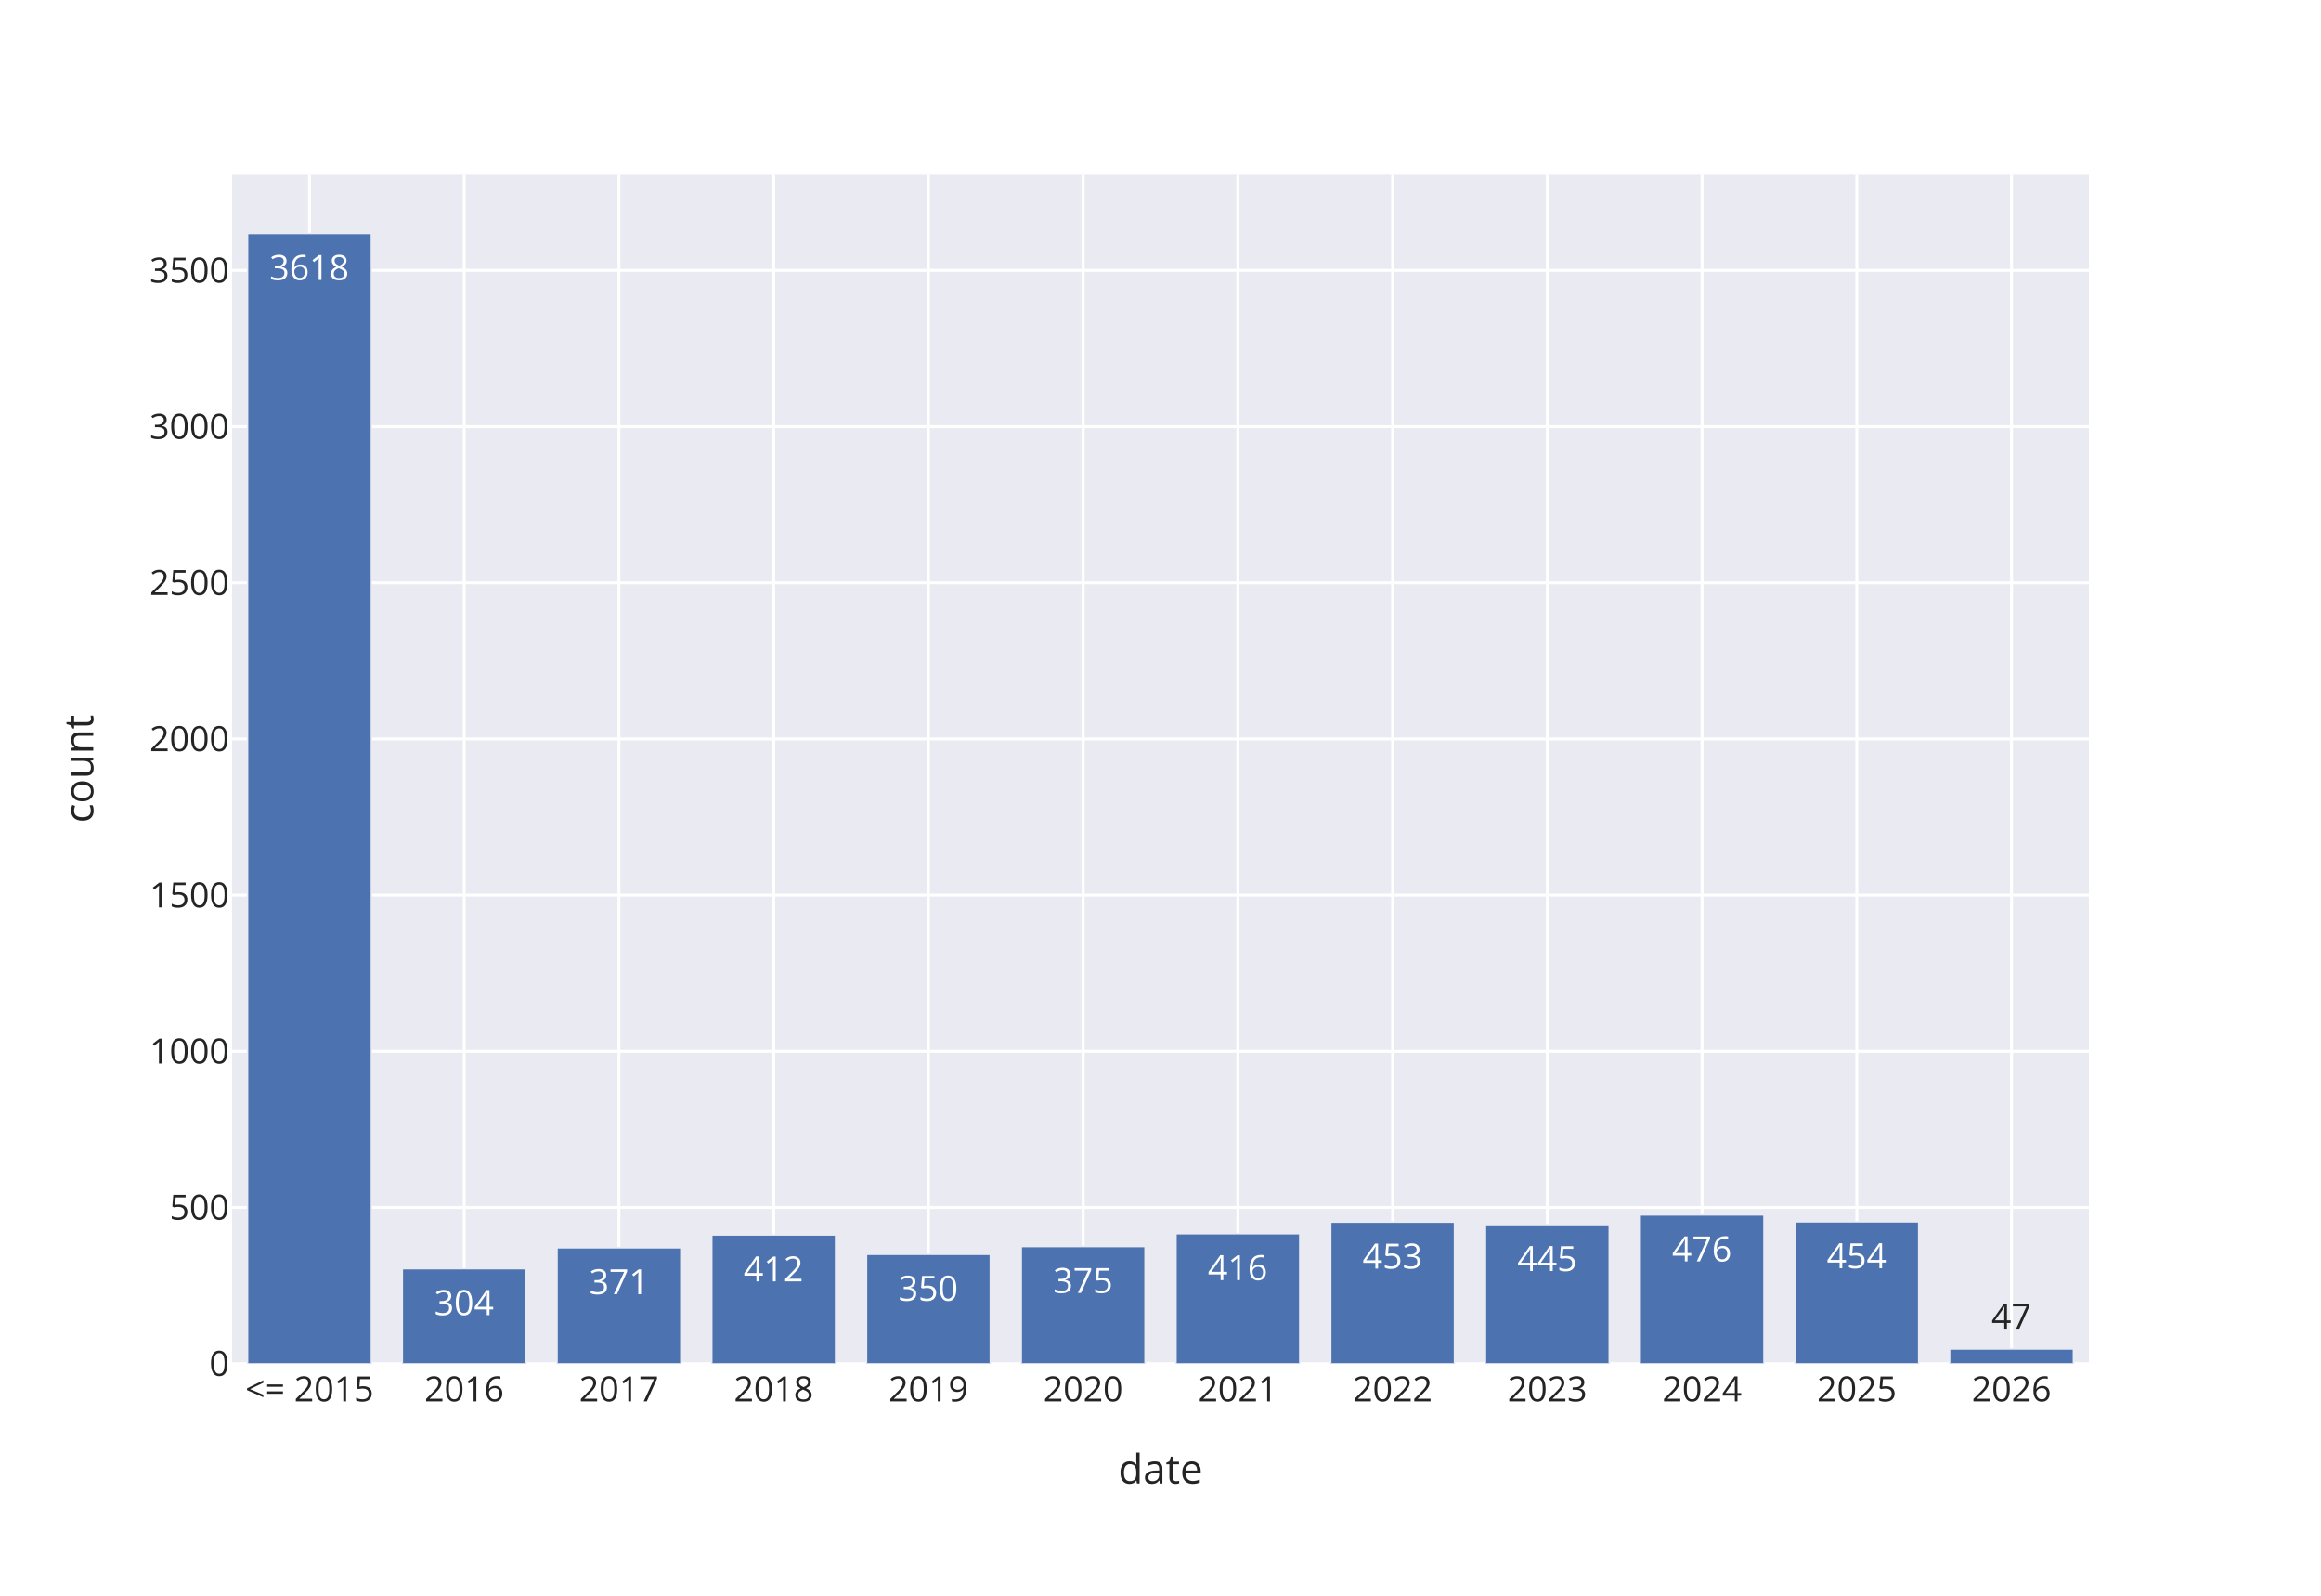
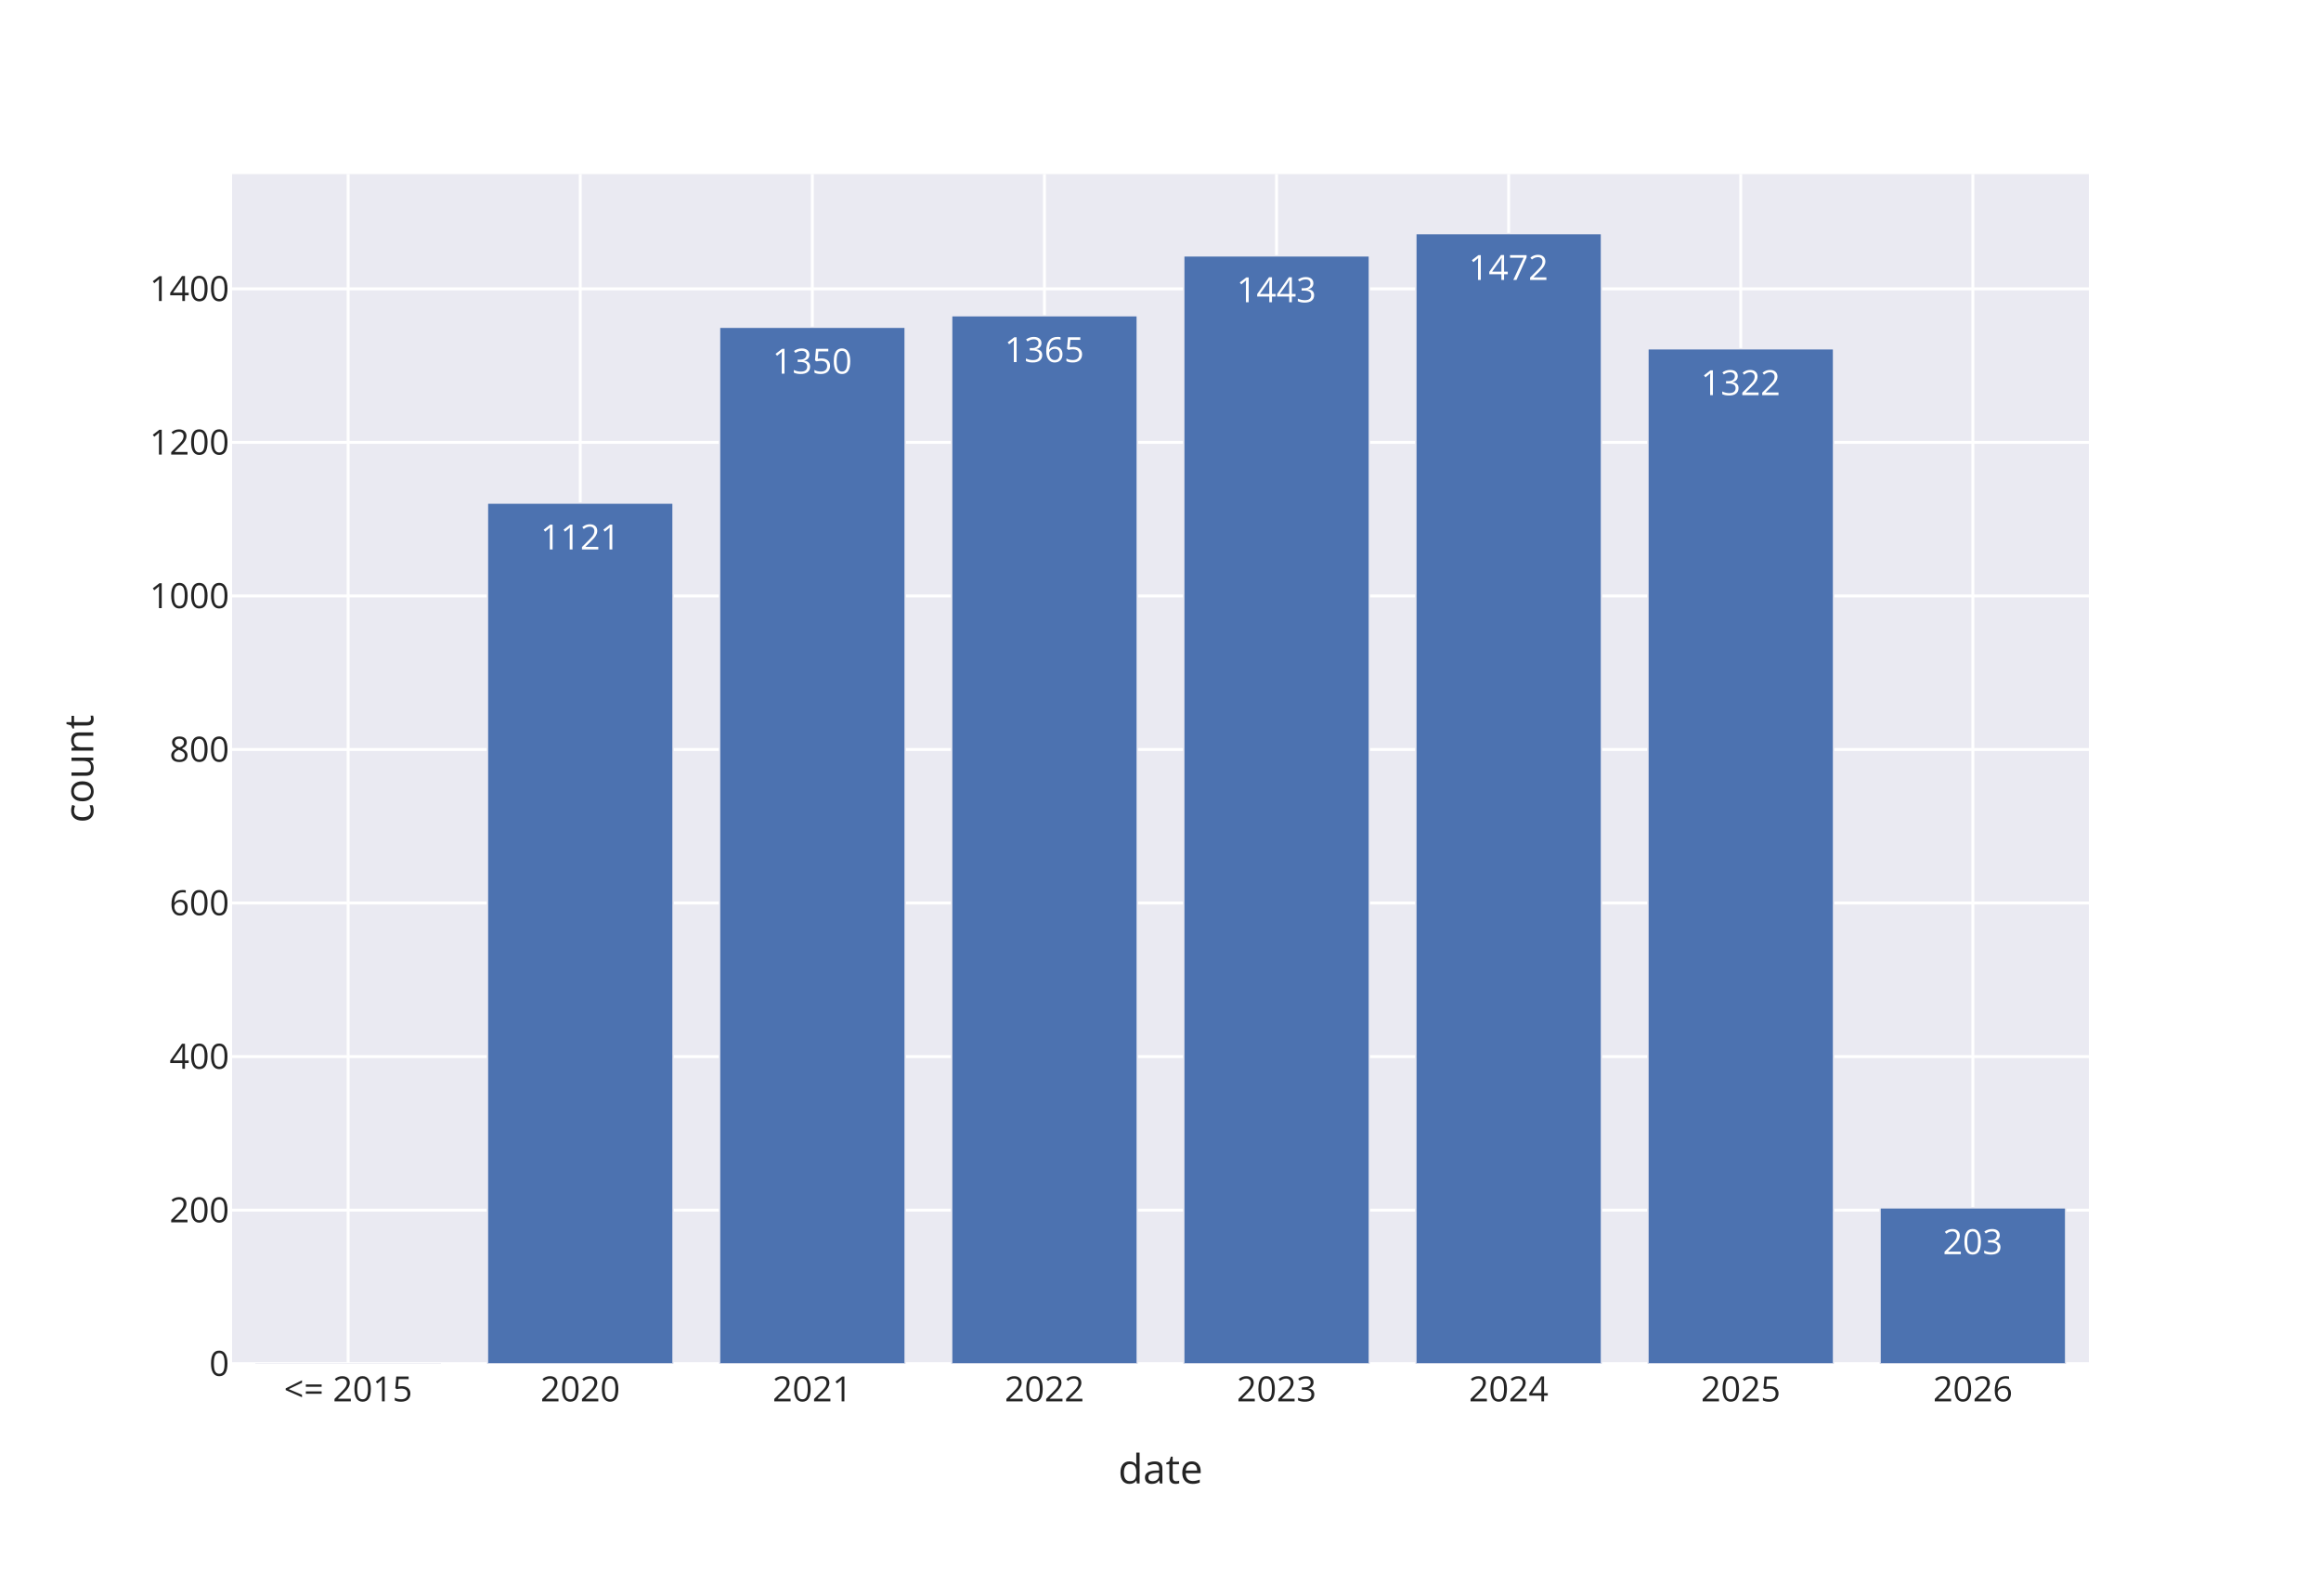
<svg xmlns="http://www.w3.org/2000/svg" class="main-svg" width="800" height="550" style="" viewBox="0 0 800 550">
  <rect x="0" y="0" width="800" height="550" style="fill: rgb(255, 255, 255); fill-opacity: 1;" />
-   <defs id="defs-a44dc2">
+   <defs id="defs-705326">
    <g class="clips">
-       <clipPath id="clipa44dc2xyplot" class="plotclip">
+       <clipPath id="clip705326xyplot" class="plotclip">
        <rect width="640" height="410" />
      </clipPath>
-       <clipPath class="axesclip" id="clipa44dc2x">
+       <clipPath class="axesclip" id="clip705326x">
        <rect x="80" y="0" width="640" height="550" />
      </clipPath>
-       <clipPath class="axesclip" id="clipa44dc2y">
+       <clipPath class="axesclip" id="clip705326y">
        <rect x="0" y="60" width="800" height="410" />
      </clipPath>
-       <clipPath class="axesclip" id="clipa44dc2xy">
+       <clipPath class="axesclip" id="clip705326xy">
        <rect x="80" y="60" width="640" height="410" />
      </clipPath>
    </g>
    <g class="gradients" />
    <g class="patterns" />
  </defs>
  <g class="bglayer">
    <rect class="bg" x="80" y="60" width="640" height="410" style="fill: rgb(234, 234, 242); fill-opacity: 1; stroke-width: 0;" />
  </g>
  <g class="layer-below">
    <g class="imagelayer" />
    <g class="shapelayer" />
  </g>
  <g class="cartesianlayer">
    <g class="subplot xy">
      <g class="layer-subplot">
        <g class="shapelayer" />
        <g class="imagelayer" />
      </g>
      <g class="minor-gridlayer">
        <g class="x" />
        <g class="y" />
      </g>
      <g class="gridlayer">
        <g class="x">
-           <path class="xgrid crisp" transform="translate(106.67,0)" d="M0,60v410" style="stroke: rgb(255, 255, 255); stroke-opacity: 1; stroke-width: 1px;" />
-           <path class="xgrid crisp" transform="translate(160,0)" d="M0,60v410" style="stroke: rgb(255, 255, 255); stroke-opacity: 1; stroke-width: 1px;" />
-           <path class="xgrid crisp" transform="translate(213.33,0)" d="M0,60v410" style="stroke: rgb(255, 255, 255); stroke-opacity: 1; stroke-width: 1px;" />
-           <path class="xgrid crisp" transform="translate(266.67,0)" d="M0,60v410" style="stroke: rgb(255, 255, 255); stroke-opacity: 1; stroke-width: 1px;" />
-           <path class="xgrid crisp" transform="translate(320,0)" d="M0,60v410" style="stroke: rgb(255, 255, 255); stroke-opacity: 1; stroke-width: 1px;" />
-           <path class="xgrid crisp" transform="translate(373.33,0)" d="M0,60v410" style="stroke: rgb(255, 255, 255); stroke-opacity: 1; stroke-width: 1px;" />
-           <path class="xgrid crisp" transform="translate(426.67,0)" d="M0,60v410" style="stroke: rgb(255, 255, 255); stroke-opacity: 1; stroke-width: 1px;" />
-           <path class="xgrid crisp" transform="translate(480,0)" d="M0,60v410" style="stroke: rgb(255, 255, 255); stroke-opacity: 1; stroke-width: 1px;" />
-           <path class="xgrid crisp" transform="translate(533.33,0)" d="M0,60v410" style="stroke: rgb(255, 255, 255); stroke-opacity: 1; stroke-width: 1px;" />
-           <path class="xgrid crisp" transform="translate(586.67,0)" d="M0,60v410" style="stroke: rgb(255, 255, 255); stroke-opacity: 1; stroke-width: 1px;" />
-           <path class="xgrid crisp" transform="translate(640,0)" d="M0,60v410" style="stroke: rgb(255, 255, 255); stroke-opacity: 1; stroke-width: 1px;" />
-           <path class="xgrid crisp" transform="translate(693.33,0)" d="M0,60v410" style="stroke: rgb(255, 255, 255); stroke-opacity: 1; stroke-width: 1px;" />
+           <path class="xgrid crisp" transform="translate(120,0)" d="M0,60v410" style="stroke: rgb(255, 255, 255); stroke-opacity: 1; stroke-width: 1px;" />
+           <path class="xgrid crisp" transform="translate(200,0)" d="M0,60v410" style="stroke: rgb(255, 255, 255); stroke-opacity: 1; stroke-width: 1px;" />
+           <path class="xgrid crisp" transform="translate(280,0)" d="M0,60v410" style="stroke: rgb(255, 255, 255); stroke-opacity: 1; stroke-width: 1px;" />
+           <path class="xgrid crisp" transform="translate(360,0)" d="M0,60v410" style="stroke: rgb(255, 255, 255); stroke-opacity: 1; stroke-width: 1px;" />
+           <path class="xgrid crisp" transform="translate(440,0)" d="M0,60v410" style="stroke: rgb(255, 255, 255); stroke-opacity: 1; stroke-width: 1px;" />
+           <path class="xgrid crisp" transform="translate(520,0)" d="M0,60v410" style="stroke: rgb(255, 255, 255); stroke-opacity: 1; stroke-width: 1px;" />
+           <path class="xgrid crisp" transform="translate(600,0)" d="M0,60v410" style="stroke: rgb(255, 255, 255); stroke-opacity: 1; stroke-width: 1px;" />
+           <path class="xgrid crisp" transform="translate(680,0)" d="M0,60v410" style="stroke: rgb(255, 255, 255); stroke-opacity: 1; stroke-width: 1px;" />
        </g>
        <g class="y">
-           <path class="ygrid crisp" transform="translate(0,416.17)" d="M80,0h640" style="stroke: rgb(255, 255, 255); stroke-opacity: 1; stroke-width: 1px;" />
-           <path class="ygrid crisp" transform="translate(0,362.34)" d="M80,0h640" style="stroke: rgb(255, 255, 255); stroke-opacity: 1; stroke-width: 1px;" />
-           <path class="ygrid crisp" transform="translate(0,308.52)" d="M80,0h640" style="stroke: rgb(255, 255, 255); stroke-opacity: 1; stroke-width: 1px;" />
-           <path class="ygrid crisp" transform="translate(0,254.69)" d="M80,0h640" style="stroke: rgb(255, 255, 255); stroke-opacity: 1; stroke-width: 1px;" />
-           <path class="ygrid crisp" transform="translate(0,200.86)" d="M80,0h640" style="stroke: rgb(255, 255, 255); stroke-opacity: 1; stroke-width: 1px;" />
-           <path class="ygrid crisp" transform="translate(0,147.03)" d="M80,0h640" style="stroke: rgb(255, 255, 255); stroke-opacity: 1; stroke-width: 1px;" />
-           <path class="ygrid crisp" transform="translate(0,93.2)" d="M80,0h640" style="stroke: rgb(255, 255, 255); stroke-opacity: 1; stroke-width: 1px;" />
+           <path class="ygrid crisp" transform="translate(0,417.08)" d="M80,0h640" style="stroke: rgb(255, 255, 255); stroke-opacity: 1; stroke-width: 1px;" />
+           <path class="ygrid crisp" transform="translate(0,364.16)" d="M80,0h640" style="stroke: rgb(255, 255, 255); stroke-opacity: 1; stroke-width: 1px;" />
+           <path class="ygrid crisp" transform="translate(0,311.24)" d="M80,0h640" style="stroke: rgb(255, 255, 255); stroke-opacity: 1; stroke-width: 1px;" />
+           <path class="ygrid crisp" transform="translate(0,258.32)" d="M80,0h640" style="stroke: rgb(255, 255, 255); stroke-opacity: 1; stroke-width: 1px;" />
+           <path class="ygrid crisp" transform="translate(0,205.39)" d="M80,0h640" style="stroke: rgb(255, 255, 255); stroke-opacity: 1; stroke-width: 1px;" />
+           <path class="ygrid crisp" transform="translate(0,152.47)" d="M80,0h640" style="stroke: rgb(255, 255, 255); stroke-opacity: 1; stroke-width: 1px;" />
+           <path class="ygrid crisp" transform="translate(0,99.55)" d="M80,0h640" style="stroke: rgb(255, 255, 255); stroke-opacity: 1; stroke-width: 1px;" />
        </g>
      </g>
      <g class="zerolinelayer">
        <path class="yzl zl crisp" transform="translate(0,470)" d="M80,0h640" style="stroke: rgb(255, 255, 255); stroke-opacity: 1; stroke-width: 1px;" />
      </g>
      <g class="layer-between">
        <g class="shapelayer" />
        <g class="imagelayer" />
      </g>
      <path class="xlines-below" />
      <path class="ylines-below" />
      <g class="overlines-below" />
      <g class="xaxislayer-below" />
      <g class="yaxislayer-below" />
      <g class="overaxes-below" />
      <g class="overplot">
-         <g class="xy" transform="translate(80,60)" clip-path="url(#clipa44dc2xyplot)">
+         <g class="xy" transform="translate(80,60)" clip-path="url(#clip705326xyplot)">
          <g class="barlayer mlayer">
            <g class="trace bars" style="opacity: 1;">
              <g class="points">
                <g class="point">
-                   <path d="M5.33,410V20.5H48V410Z" style="vector-effect: none; opacity: 1; stroke-width: 0.5px; fill: rgb(76, 114, 176); fill-opacity: 1; stroke: rgb(234, 234, 242); stroke-opacity: 1;" />
-                   <text class="bartext bartext-inside" text-anchor="middle" data-notex="1" x="0" y="0" style="font-family: 'Open Sans', verdana, arial, sans-serif; font-size: 12px; fill: rgb(255, 255, 255); fill-opacity: 1; white-space: pre;" transform="translate(26.59957,36.5)">3618</text>
+                   <path d="M8,410V410H72V410Z" style="vector-effect: none; opacity: 1; stroke-width: 0.5px; fill: rgb(76, 114, 176); fill-opacity: 1; stroke: rgb(234, 234, 242); stroke-opacity: 1;" />
                </g>
                <g class="point">
-                   <path d="M58.67,410V377.27H101.33V410Z" style="vector-effect: none; opacity: 1; stroke-width: 0.5px; fill: rgb(76, 114, 176); fill-opacity: 1; stroke: rgb(234, 234, 242); stroke-opacity: 1;" />
-                   <text class="bartext bartext-inside" text-anchor="middle" data-notex="1" x="0" y="0" style="font-family: 'Open Sans', verdana, arial, sans-serif; font-size: 12px; fill: rgb(255, 255, 255); fill-opacity: 1; white-space: pre;" transform="translate(79.93555,393.27)">304</text>
+                   <path d="M88,410V113.38H152V410Z" style="vector-effect: none; opacity: 1; stroke-width: 0.5px; fill: rgb(76, 114, 176); fill-opacity: 1; stroke: rgb(234, 234, 242); stroke-opacity: 1;" />
+                   <text class="bartext bartext-inside" text-anchor="middle" data-notex="1" x="0" y="0" style="font-family: 'Open Sans', verdana, arial, sans-serif; font-size: 12px; fill: rgb(255, 255, 255); fill-opacity: 1; white-space: pre;" transform="translate(120,129.38)">1121</text>
                </g>
                <g class="point">
-                   <path d="M112,410V370.06H154.67V410Z" style="vector-effect: none; opacity: 1; stroke-width: 0.5px; fill: rgb(76, 114, 176); fill-opacity: 1; stroke: rgb(234, 234, 242); stroke-opacity: 1;" />
-                   <text class="bartext bartext-inside" text-anchor="middle" data-notex="1" x="0" y="0" style="font-family: 'Open Sans', verdana, arial, sans-serif; font-size: 12px; fill: rgb(255, 255, 255); fill-opacity: 1; white-space: pre;" transform="translate(133.335,386.06)">371</text>
+                   <path d="M168,410V52.78H232V410Z" style="vector-effect: none; opacity: 1; stroke-width: 0.5px; fill: rgb(76, 114, 176); fill-opacity: 1; stroke: rgb(234, 234, 242); stroke-opacity: 1;" />
+                   <text class="bartext bartext-inside" text-anchor="middle" data-notex="1" x="0" y="0" style="font-family: 'Open Sans', verdana, arial, sans-serif; font-size: 12px; fill: rgb(255, 255, 255); fill-opacity: 1; white-space: pre;" transform="translate(199.9346,68.78)">1350</text>
                </g>
                <g class="point">
-                   <path d="M165.33,410V365.65H208V410Z" style="vector-effect: none; opacity: 1; stroke-width: 0.5px; fill: rgb(76, 114, 176); fill-opacity: 1; stroke: rgb(234, 234, 242); stroke-opacity: 1;" />
-                   <text class="bartext bartext-inside" text-anchor="middle" data-notex="1" x="0" y="0" style="font-family: 'Open Sans', verdana, arial, sans-serif; font-size: 12px; fill: rgb(255, 255, 255); fill-opacity: 1; white-space: pre;" transform="translate(186.6005,381.65)">412</text>
+                   <path d="M248,410V48.81H312V410Z" style="vector-effect: none; opacity: 1; stroke-width: 0.5px; fill: rgb(76, 114, 176); fill-opacity: 1; stroke: rgb(234, 234, 242); stroke-opacity: 1;" />
+                   <text class="bartext bartext-inside" text-anchor="middle" data-notex="1" x="0" y="0" style="font-family: 'Open Sans', verdana, arial, sans-serif; font-size: 12px; fill: rgb(255, 255, 255); fill-opacity: 1; white-space: pre;" transform="translate(279.9346,64.81)">1365</text>
                </g>
                <g class="point">
-                   <path d="M218.67,410V372.32H261.33V410Z" style="vector-effect: none; opacity: 1; stroke-width: 0.5px; fill: rgb(76, 114, 176); fill-opacity: 1; stroke: rgb(234, 234, 242); stroke-opacity: 1;" />
-                   <text class="bartext bartext-inside" text-anchor="middle" data-notex="1" x="0" y="0" style="font-family: 'Open Sans', verdana, arial, sans-serif; font-size: 12px; fill: rgb(255, 255, 255); fill-opacity: 1; white-space: pre;" transform="translate(239.9355,388.32)">350</text>
+                   <path d="M328,410V28.17H392V410Z" style="vector-effect: none; opacity: 1; stroke-width: 0.5px; fill: rgb(76, 114, 176); fill-opacity: 1; stroke: rgb(234, 234, 242); stroke-opacity: 1;" />
+                   <text class="bartext bartext-inside" text-anchor="middle" data-notex="1" x="0" y="0" style="font-family: 'Open Sans', verdana, arial, sans-serif; font-size: 12px; fill: rgb(255, 255, 255); fill-opacity: 1; white-space: pre;" transform="translate(359.9346,44.17)">1443</text>
                </g>
                <g class="point">
-                   <path d="M272,410V369.63H314.67V410Z" style="vector-effect: none; opacity: 1; stroke-width: 0.5px; fill: rgb(76, 114, 176); fill-opacity: 1; stroke: rgb(234, 234, 242); stroke-opacity: 1;" />
-                   <text class="bartext bartext-inside" text-anchor="middle" data-notex="1" x="0" y="0" style="font-family: 'Open Sans', verdana, arial, sans-serif; font-size: 12px; fill: rgb(255, 255, 255); fill-opacity: 1; white-space: pre;" transform="translate(293.2705,385.63)">375</text>
+                   <path d="M408,410V20.5H472V410Z" style="vector-effect: none; opacity: 1; stroke-width: 0.5px; fill: rgb(76, 114, 176); fill-opacity: 1; stroke: rgb(234, 234, 242); stroke-opacity: 1;" />
+                   <text class="bartext bartext-inside" text-anchor="middle" data-notex="1" x="0" y="0" style="font-family: 'Open Sans', verdana, arial, sans-serif; font-size: 12px; fill: rgb(255, 255, 255); fill-opacity: 1; white-space: pre;" transform="translate(439.9346,36.5)">1472</text>
                </g>
                <g class="point">
-                   <path d="M325.33,410V365.22H368V410Z" style="vector-effect: none; opacity: 1; stroke-width: 0.5px; fill: rgb(76, 114, 176); fill-opacity: 1; stroke: rgb(234, 234, 242); stroke-opacity: 1;" />
-                   <text class="bartext bartext-inside" text-anchor="middle" data-notex="1" x="0" y="0" style="font-family: 'Open Sans', verdana, arial, sans-serif; font-size: 12px; fill: rgb(255, 255, 255); fill-opacity: 1; white-space: pre;" transform="translate(346.6005,381.22)">416</text>
+                   <path d="M488,410V60.19H552V410Z" style="vector-effect: none; opacity: 1; stroke-width: 0.5px; fill: rgb(76, 114, 176); fill-opacity: 1; stroke: rgb(234, 234, 242); stroke-opacity: 1;" />
+                   <text class="bartext bartext-inside" text-anchor="middle" data-notex="1" x="0" y="0" style="font-family: 'Open Sans', verdana, arial, sans-serif; font-size: 12px; fill: rgb(255, 255, 255); fill-opacity: 1; white-space: pre;" transform="translate(519.9346,76.19)">1322</text>
                </g>
                <g class="point">
-                   <path d="M378.67,410V361.23H421.33V410Z" style="vector-effect: none; opacity: 1; stroke-width: 0.5px; fill: rgb(76, 114, 176); fill-opacity: 1; stroke: rgb(234, 234, 242); stroke-opacity: 1;" />
-                   <text class="bartext bartext-inside" text-anchor="middle" data-notex="1" x="0" y="0" style="font-family: 'Open Sans', verdana, arial, sans-serif; font-size: 12px; fill: rgb(255, 255, 255); fill-opacity: 1; white-space: pre;" transform="translate(399.9355,377.23)">453</text>
-                 </g>
-                 <g class="point">
-                   <path d="M432,410V362.09H474.67V410Z" style="vector-effect: none; opacity: 1; stroke-width: 0.5px; fill: rgb(76, 114, 176); fill-opacity: 1; stroke: rgb(234, 234, 242); stroke-opacity: 1;" />
-                   <text class="bartext bartext-inside" text-anchor="middle" data-notex="1" x="0" y="0" style="font-family: 'Open Sans', verdana, arial, sans-serif; font-size: 12px; fill: rgb(255, 255, 255); fill-opacity: 1; white-space: pre;" transform="translate(453.2705,378.09)">445</text>
-                 </g>
-                 <g class="point">
-                   <path d="M485.33,410V358.76H528V410Z" style="vector-effect: none; opacity: 1; stroke-width: 0.5px; fill: rgb(76, 114, 176); fill-opacity: 1; stroke: rgb(234, 234, 242); stroke-opacity: 1;" />
-                   <text class="bartext bartext-inside" text-anchor="middle" data-notex="1" x="0" y="0" style="font-family: 'Open Sans', verdana, arial, sans-serif; font-size: 12px; fill: rgb(255, 255, 255); fill-opacity: 1; white-space: pre;" transform="translate(506.6005,374.76)">476</text>
-                 </g>
-                 <g class="point">
-                   <path d="M538.67,410V361.12H581.33V410Z" style="vector-effect: none; opacity: 1; stroke-width: 0.5px; fill: rgb(76, 114, 176); fill-opacity: 1; stroke: rgb(234, 234, 242); stroke-opacity: 1;" />
-                   <text class="bartext bartext-inside" text-anchor="middle" data-notex="1" x="0" y="0" style="font-family: 'Open Sans', verdana, arial, sans-serif; font-size: 12px; fill: rgb(255, 255, 255); fill-opacity: 1; white-space: pre;" transform="translate(559.9355,377.12)">454</text>
-                 </g>
-                 <g class="point">
-                   <path d="M592,410V404.94H634.67V410Z" style="vector-effect: none; opacity: 1; stroke-width: 0.5px; fill: rgb(76, 114, 176); fill-opacity: 1; stroke: rgb(234, 234, 242); stroke-opacity: 1;" />
-                   <text class="bartext bartext-outside" text-anchor="middle" data-notex="1" x="0" y="0" style="font-family: 'Open Sans', verdana, arial, sans-serif; font-size: 12px; fill: rgb(36, 36, 36); fill-opacity: 1; white-space: pre;" transform="translate(613.2715,397.94)">47</text>
+                   <path d="M568,410V356.28H632V410Z" style="vector-effect: none; opacity: 1; stroke-width: 0.5px; fill: rgb(76, 114, 176); fill-opacity: 1; stroke: rgb(234, 234, 242); stroke-opacity: 1;" />
+                   <text class="bartext bartext-inside" text-anchor="middle" data-notex="1" x="0" y="0" style="font-family: 'Open Sans', verdana, arial, sans-serif; font-size: 12px; fill: rgb(255, 255, 255); fill-opacity: 1; white-space: pre;" transform="translate(599.9355,372.28)">203</text>
                </g>
              </g>
            </g>
          </g>
        </g>
      </g>
      <g class="zerolinelayer-above" />
      <path class="xlines-above crisp" d="M0,0" style="fill: none;" />
      <path class="ylines-above crisp" d="M0,0" style="fill: none;" />
      <g class="overlines-above" />
      <g class="xaxislayer-above">
        <g class="xtick">
-           <text text-anchor="middle" x="0" y="483" transform="translate(106.67,0)" style="font-family: 'Open Sans', verdana, arial, sans-serif; font-size: 12px; fill: rgb(36, 36, 36); fill-opacity: 1; white-space: pre;">&lt;= 2015</text>
+           <text text-anchor="middle" x="0" y="483" transform="translate(120,0)" style="font-family: 'Open Sans', verdana, arial, sans-serif; font-size: 12px; fill: rgb(36, 36, 36); fill-opacity: 1; white-space: pre;">&lt;= 2015</text>
        </g>
        <g class="xtick">
-           <text text-anchor="middle" x="0" y="483" transform="translate(160,0)" style="font-family: 'Open Sans', verdana, arial, sans-serif; font-size: 12px; fill: rgb(36, 36, 36); fill-opacity: 1; white-space: pre;">2016</text>
+           <text text-anchor="middle" x="0" y="483" transform="translate(200,0)" style="font-family: 'Open Sans', verdana, arial, sans-serif; font-size: 12px; fill: rgb(36, 36, 36); fill-opacity: 1; white-space: pre;">2020</text>
        </g>
        <g class="xtick">
-           <text text-anchor="middle" x="0" y="483" transform="translate(213.33,0)" style="font-family: 'Open Sans', verdana, arial, sans-serif; font-size: 12px; fill: rgb(36, 36, 36); fill-opacity: 1; white-space: pre;">2017</text>
+           <text text-anchor="middle" x="0" y="483" transform="translate(280,0)" style="font-family: 'Open Sans', verdana, arial, sans-serif; font-size: 12px; fill: rgb(36, 36, 36); fill-opacity: 1; white-space: pre;">2021</text>
        </g>
        <g class="xtick">
-           <text text-anchor="middle" x="0" y="483" transform="translate(266.67,0)" style="font-family: 'Open Sans', verdana, arial, sans-serif; font-size: 12px; fill: rgb(36, 36, 36); fill-opacity: 1; white-space: pre;">2018</text>
+           <text text-anchor="middle" x="0" y="483" transform="translate(360,0)" style="font-family: 'Open Sans', verdana, arial, sans-serif; font-size: 12px; fill: rgb(36, 36, 36); fill-opacity: 1; white-space: pre;">2022</text>
        </g>
        <g class="xtick">
-           <text text-anchor="middle" x="0" y="483" transform="translate(320,0)" style="font-family: 'Open Sans', verdana, arial, sans-serif; font-size: 12px; fill: rgb(36, 36, 36); fill-opacity: 1; white-space: pre;">2019</text>
+           <text text-anchor="middle" x="0" y="483" transform="translate(440,0)" style="font-family: 'Open Sans', verdana, arial, sans-serif; font-size: 12px; fill: rgb(36, 36, 36); fill-opacity: 1; white-space: pre;">2023</text>
        </g>
        <g class="xtick">
-           <text text-anchor="middle" x="0" y="483" transform="translate(373.33,0)" style="font-family: 'Open Sans', verdana, arial, sans-serif; font-size: 12px; fill: rgb(36, 36, 36); fill-opacity: 1; white-space: pre;">2020</text>
+           <text text-anchor="middle" x="0" y="483" transform="translate(520,0)" style="font-family: 'Open Sans', verdana, arial, sans-serif; font-size: 12px; fill: rgb(36, 36, 36); fill-opacity: 1; white-space: pre;">2024</text>
        </g>
        <g class="xtick">
-           <text text-anchor="middle" x="0" y="483" transform="translate(426.67,0)" style="font-family: 'Open Sans', verdana, arial, sans-serif; font-size: 12px; fill: rgb(36, 36, 36); fill-opacity: 1; white-space: pre;">2021</text>
+           <text text-anchor="middle" x="0" y="483" transform="translate(600,0)" style="font-family: 'Open Sans', verdana, arial, sans-serif; font-size: 12px; fill: rgb(36, 36, 36); fill-opacity: 1; white-space: pre;">2025</text>
        </g>
        <g class="xtick">
-           <text text-anchor="middle" x="0" y="483" transform="translate(480,0)" style="font-family: 'Open Sans', verdana, arial, sans-serif; font-size: 12px; fill: rgb(36, 36, 36); fill-opacity: 1; white-space: pre;">2022</text>
-         </g>
-         <g class="xtick">
-           <text text-anchor="middle" x="0" y="483" transform="translate(533.33,0)" style="font-family: 'Open Sans', verdana, arial, sans-serif; font-size: 12px; fill: rgb(36, 36, 36); fill-opacity: 1; white-space: pre;">2023</text>
-         </g>
-         <g class="xtick">
-           <text text-anchor="middle" x="0" y="483" transform="translate(586.67,0)" style="font-family: 'Open Sans', verdana, arial, sans-serif; font-size: 12px; fill: rgb(36, 36, 36); fill-opacity: 1; white-space: pre;">2024</text>
-         </g>
-         <g class="xtick">
-           <text text-anchor="middle" x="0" y="483" transform="translate(640,0)" style="font-family: 'Open Sans', verdana, arial, sans-serif; font-size: 12px; fill: rgb(36, 36, 36); fill-opacity: 1; white-space: pre;">2025</text>
-         </g>
-         <g class="xtick">
-           <text text-anchor="middle" x="0" y="483" transform="translate(693.33,0)" style="font-family: 'Open Sans', verdana, arial, sans-serif; font-size: 12px; fill: rgb(36, 36, 36); fill-opacity: 1; white-space: pre;">2026</text>
+           <text text-anchor="middle" x="0" y="483" transform="translate(680,0)" style="font-family: 'Open Sans', verdana, arial, sans-serif; font-size: 12px; fill: rgb(36, 36, 36); fill-opacity: 1; white-space: pre;">2026</text>
        </g>
      </g>
      <g class="yaxislayer-above">
        <g class="ytick">
          <text text-anchor="end" x="79" y="4.2" transform="translate(0,470)" style="font-family: 'Open Sans', verdana, arial, sans-serif; font-size: 12px; fill: rgb(36, 36, 36); fill-opacity: 1; white-space: pre;">0</text>
        </g>
        <g class="ytick">
-           <text text-anchor="end" x="79" y="4.2" style="font-family: 'Open Sans', verdana, arial, sans-serif; font-size: 12px; fill: rgb(36, 36, 36); fill-opacity: 1; white-space: pre;" transform="translate(0,416.17)">500</text>
+           <text text-anchor="end" x="79" y="4.2" style="font-family: 'Open Sans', verdana, arial, sans-serif; font-size: 12px; fill: rgb(36, 36, 36); fill-opacity: 1; white-space: pre;" transform="translate(0,417.08)">200</text>
        </g>
        <g class="ytick">
-           <text text-anchor="end" x="79" y="4.2" style="font-family: 'Open Sans', verdana, arial, sans-serif; font-size: 12px; fill: rgb(36, 36, 36); fill-opacity: 1; white-space: pre;" transform="translate(0,362.34)">1000</text>
+           <text text-anchor="end" x="79" y="4.2" style="font-family: 'Open Sans', verdana, arial, sans-serif; font-size: 12px; fill: rgb(36, 36, 36); fill-opacity: 1; white-space: pre;" transform="translate(0,364.16)">400</text>
        </g>
        <g class="ytick">
-           <text text-anchor="end" x="79" y="4.2" style="font-family: 'Open Sans', verdana, arial, sans-serif; font-size: 12px; fill: rgb(36, 36, 36); fill-opacity: 1; white-space: pre;" transform="translate(0,308.52)">1500</text>
+           <text text-anchor="end" x="79" y="4.2" style="font-family: 'Open Sans', verdana, arial, sans-serif; font-size: 12px; fill: rgb(36, 36, 36); fill-opacity: 1; white-space: pre;" transform="translate(0,311.24)">600</text>
        </g>
        <g class="ytick">
-           <text text-anchor="end" x="79" y="4.2" style="font-family: 'Open Sans', verdana, arial, sans-serif; font-size: 12px; fill: rgb(36, 36, 36); fill-opacity: 1; white-space: pre;" transform="translate(0,254.69)">2000</text>
+           <text text-anchor="end" x="79" y="4.2" style="font-family: 'Open Sans', verdana, arial, sans-serif; font-size: 12px; fill: rgb(36, 36, 36); fill-opacity: 1; white-space: pre;" transform="translate(0,258.32)">800</text>
        </g>
        <g class="ytick">
-           <text text-anchor="end" x="79" y="4.2" style="font-family: 'Open Sans', verdana, arial, sans-serif; font-size: 12px; fill: rgb(36, 36, 36); fill-opacity: 1; white-space: pre;" transform="translate(0,200.86)">2500</text>
+           <text text-anchor="end" x="79" y="4.2" style="font-family: 'Open Sans', verdana, arial, sans-serif; font-size: 12px; fill: rgb(36, 36, 36); fill-opacity: 1; white-space: pre;" transform="translate(0,205.39)">1000</text>
        </g>
        <g class="ytick">
-           <text text-anchor="end" x="79" y="4.2" style="font-family: 'Open Sans', verdana, arial, sans-serif; font-size: 12px; fill: rgb(36, 36, 36); fill-opacity: 1; white-space: pre;" transform="translate(0,147.03)">3000</text>
+           <text text-anchor="end" x="79" y="4.2" style="font-family: 'Open Sans', verdana, arial, sans-serif; font-size: 12px; fill: rgb(36, 36, 36); fill-opacity: 1; white-space: pre;" transform="translate(0,152.47)">1200</text>
        </g>
        <g class="ytick">
-           <text text-anchor="end" x="79" y="4.2" style="font-family: 'Open Sans', verdana, arial, sans-serif; font-size: 12px; fill: rgb(36, 36, 36); fill-opacity: 1; white-space: pre;" transform="translate(0,93.2)">3500</text>
+           <text text-anchor="end" x="79" y="4.2" style="font-family: 'Open Sans', verdana, arial, sans-serif; font-size: 12px; fill: rgb(36, 36, 36); fill-opacity: 1; white-space: pre;" transform="translate(0,99.55)">1400</text>
        </g>
      </g>
      <g class="overaxes-above" />
    </g>
  </g>
  <g class="polarlayer" />
  <g class="smithlayer" />
  <g class="ternarylayer" />
  <g class="geolayer" />
  <g class="funnelarealayer" />
  <g class="pielayer" />
  <g class="iciclelayer" />
  <g class="treemaplayer" />
  <g class="sunburstlayer" />
  <g class="glimages" />
-   <defs id="topdefs-a44dc2">
+   <defs id="topdefs-705326">
    <g class="clips" />
  </defs>
  <g class="layer-above">
    <g class="imagelayer" />
    <g class="shapelayer" />
  </g>
  <g class="infolayer">
    <g class="g-gtitle" />
    <g class="g-xtitle">
      <text class="xtitle" x="400" y="511.3" text-anchor="middle" style="opacity: 1; font-family: 'Open Sans', verdana, arial, sans-serif; font-size: 14px; fill: rgb(36, 36, 36); fill-opacity: 1; white-space: pre;">date</text>
    </g>
    <g class="g-ytitle">
      <text class="ytitle" transform="rotate(-90,32.14688,265)" x="32.147" y="265" text-anchor="middle" style="opacity: 1; font-family: 'Open Sans', verdana, arial, sans-serif; font-size: 14px; fill: rgb(36, 36, 36); fill-opacity: 1; white-space: pre;">count</text>
    </g>
  </g>
</svg>
